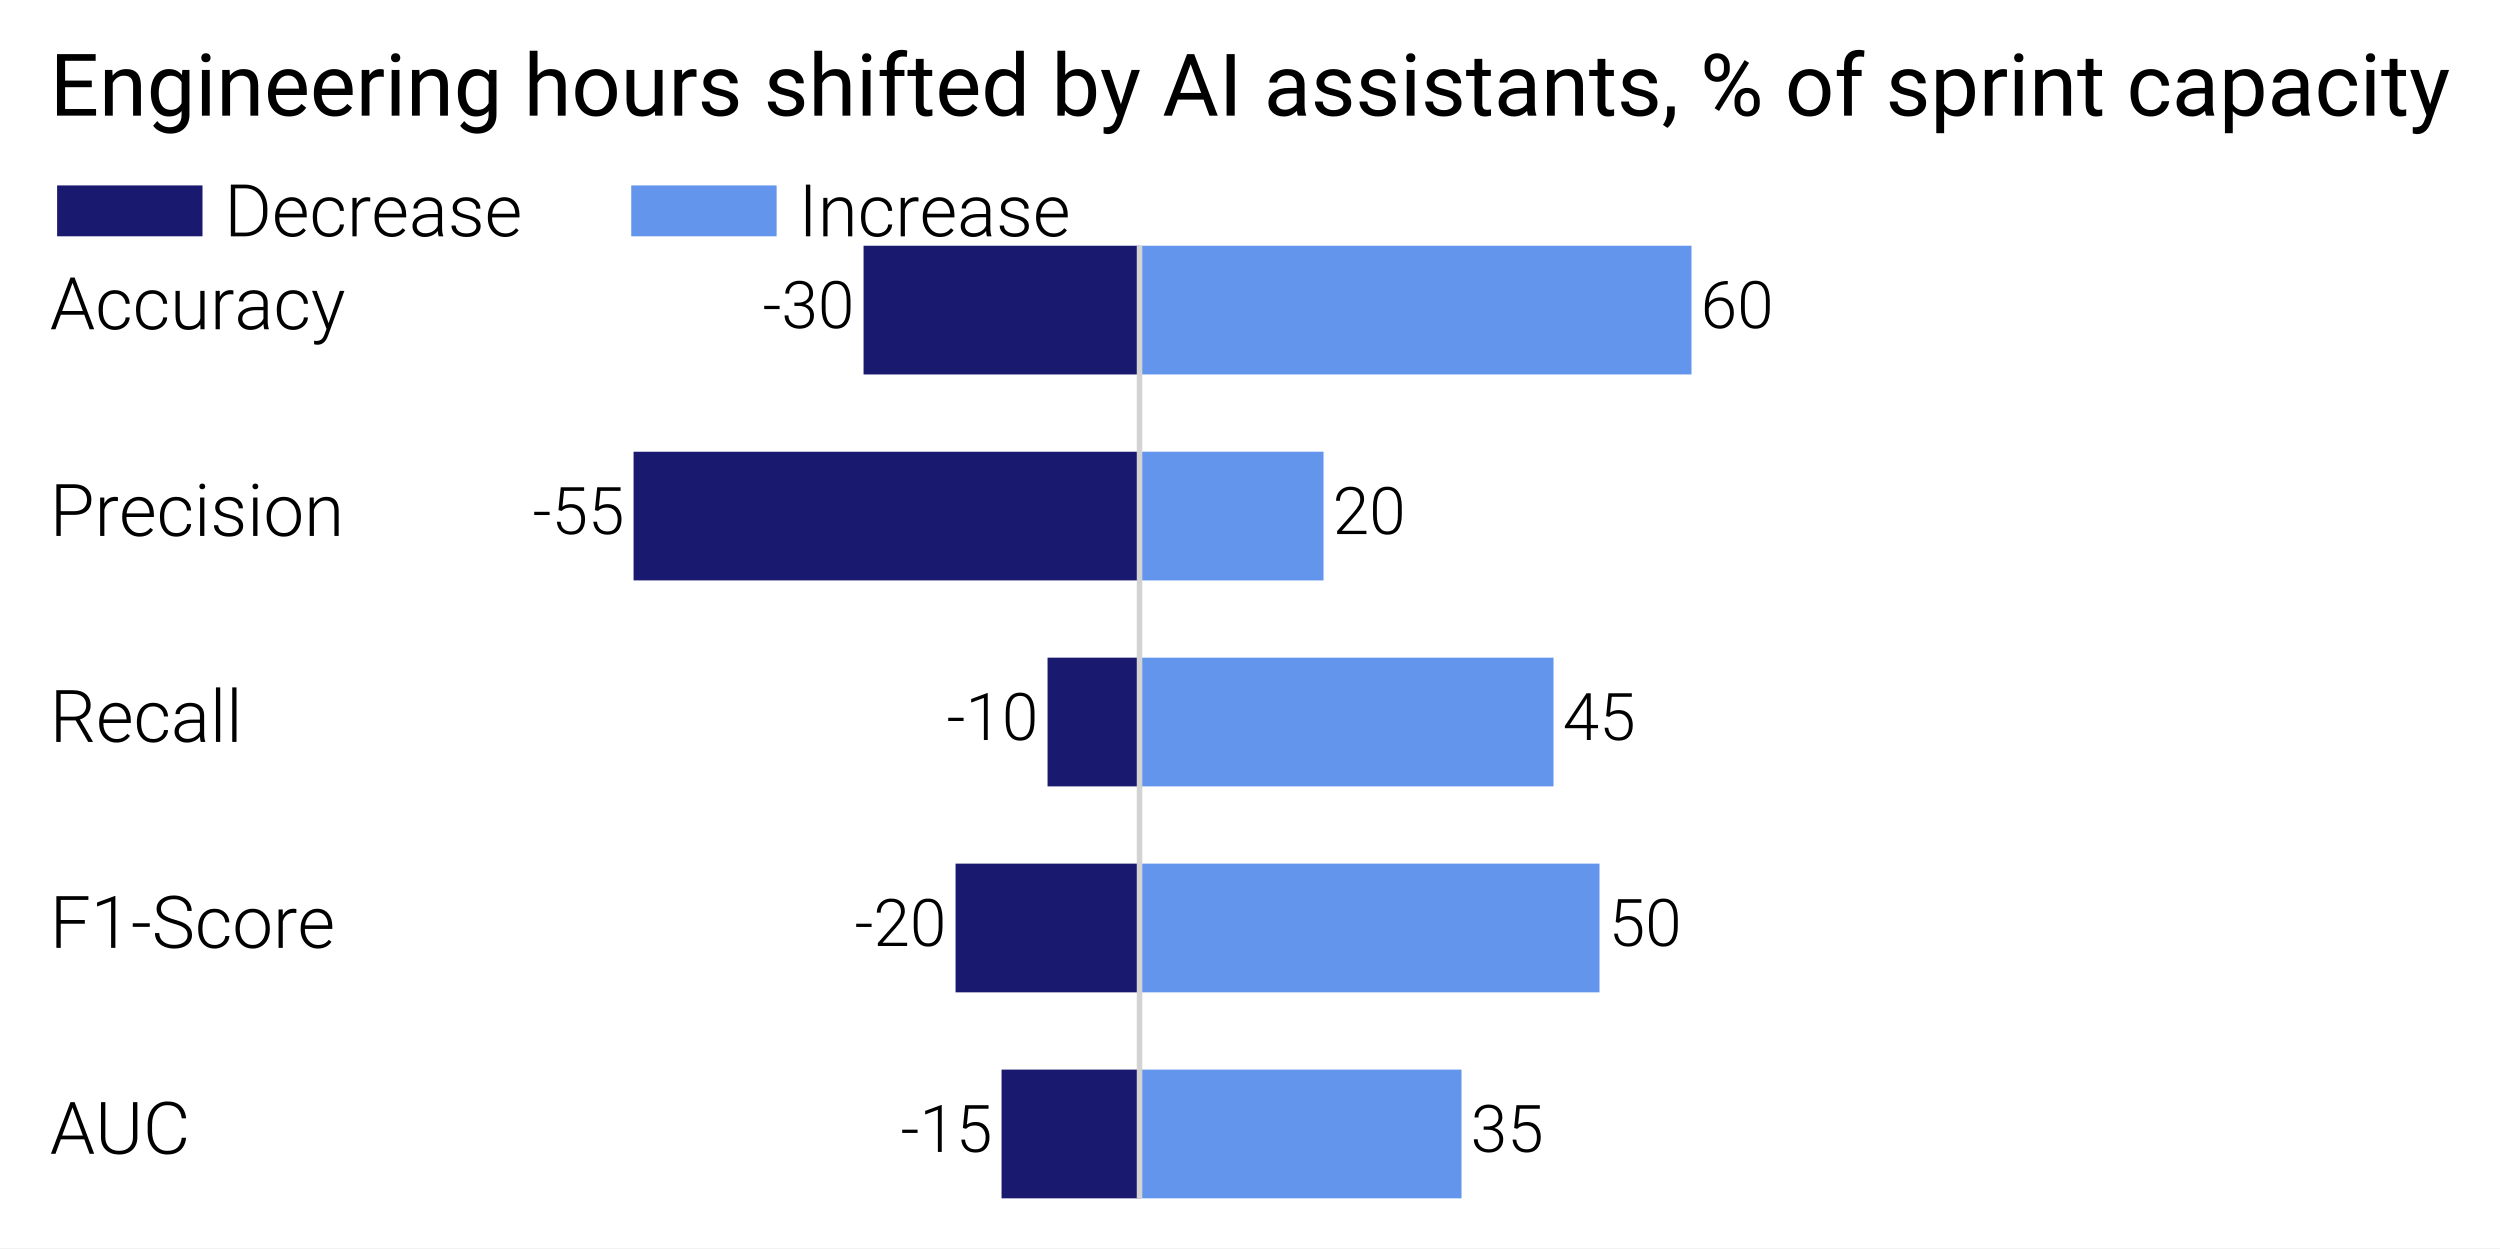
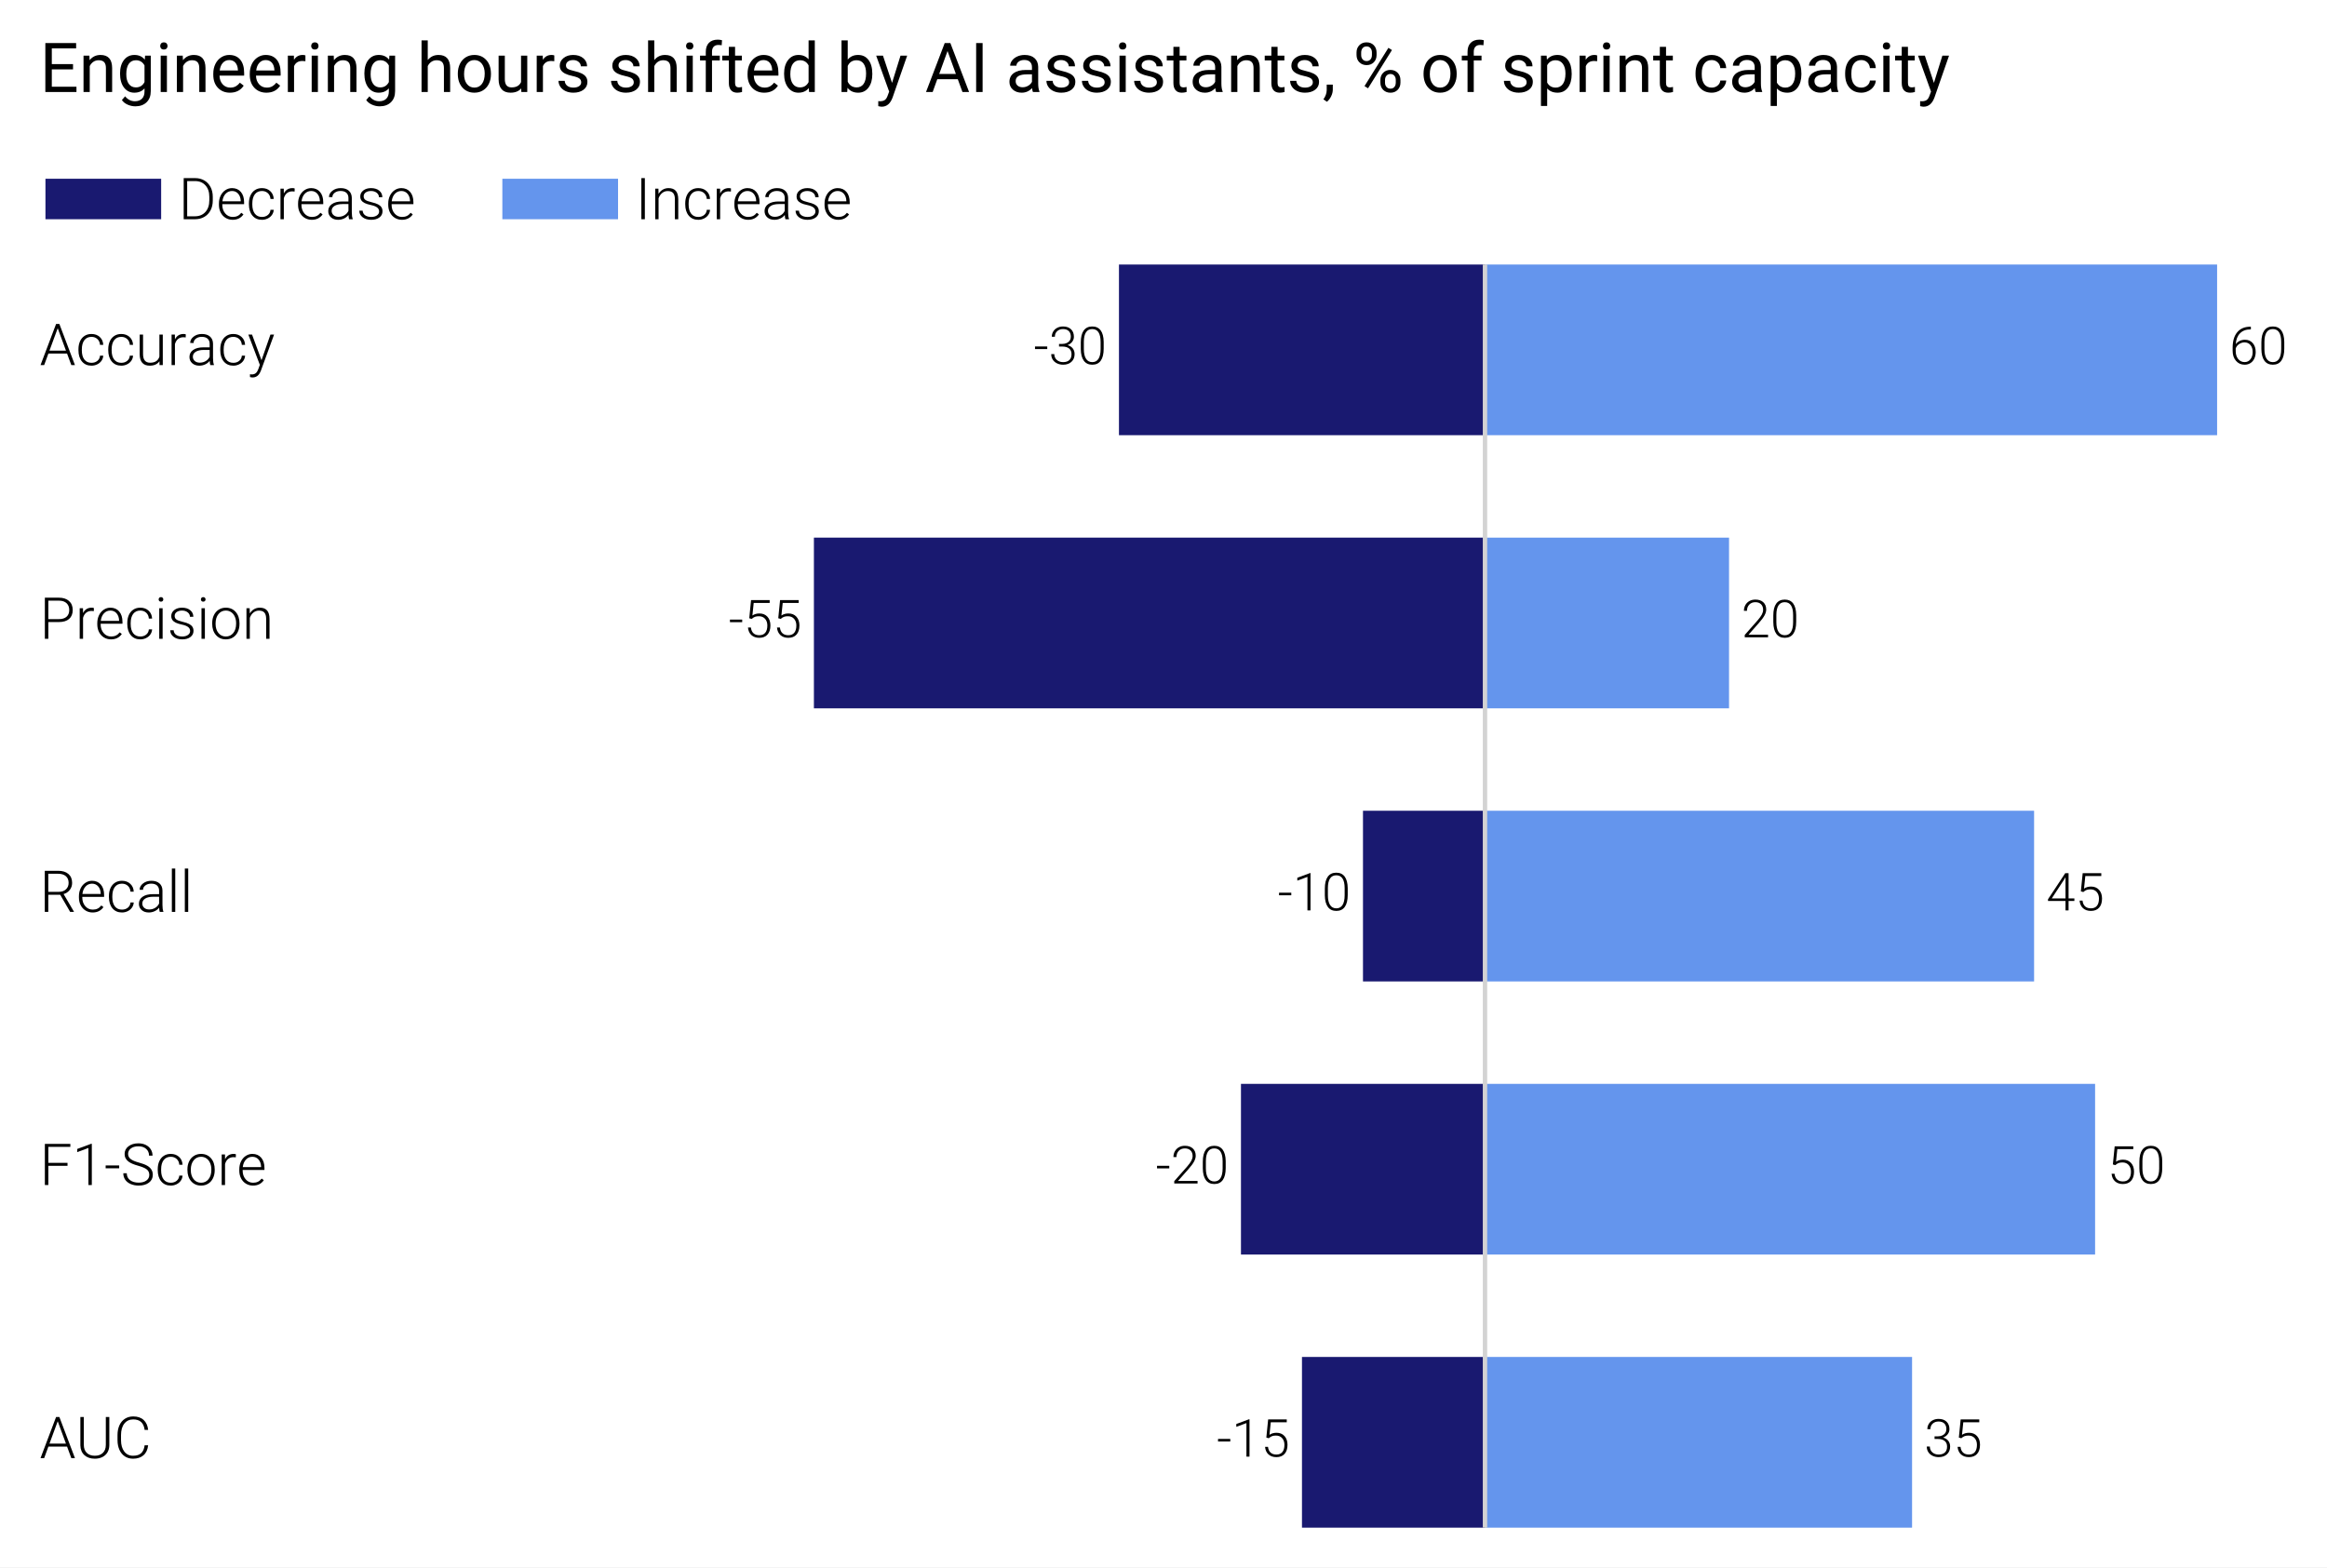
- <svg xmlns="http://www.w3.org/2000/svg" xmlns:xlink="http://www.w3.org/1999/xlink" width="361.117pt" height="180.291pt" viewBox="0 0 361.117 180.291" version="1.1">
+ <svg xmlns="http://www.w3.org/2000/svg" xmlns:xlink="http://www.w3.org/1999/xlink" width="422.365pt" height="284.55pt" viewBox="0 0 422.365 284.55" version="1.1">
  <defs>
    <style type="text/css">*{stroke-linejoin: round; stroke-linecap: butt}</style>
  </defs>
  <g id="figure_1">
    <g id="patch_1">
-       <path d="M 0 180.291  L 361.117 180.291  L 361.117 0  L 0 0  z " style="fill: #ffffff" />
+       <path d="M 0 284.55  L 422.365 284.55  L 422.365 0  L 0 0  z " style="fill: #ffffff" />
    </g>
    <g id="axes_1">
      <g id="patch_2">
-         <path d="M 91.517 173.091  L 244.332 173.091  L 244.332 35.498  L 91.517 35.498  z " style="fill: #ffffff" />
+         <path d="M 147.728 277.35  L 402.42 277.35  L 402.42 48.027  L 147.728 48.027  z " style="fill: #ffffff" />
      </g>
      <g id="patch_3">
-         <path d="M 164.602 173.091  L 144.67 173.091  L 144.67 154.498  L 164.602 154.498  z " clip-path="url(#pd1e7ec36e7)" style="fill: #191970" />
+         <path d="M 269.537 277.35  L 236.316 277.35  L 236.316 246.36  L 269.537 246.36  z " clip-path="url(#p898f54336b)" style="fill: #191970" />
      </g>
      <g id="patch_4">
-         <path d="M 164.602 143.341  L 138.026 143.341  L 138.026 124.748  L 164.602 124.748  z " clip-path="url(#pd1e7ec36e7)" style="fill: #191970" />
+         <path d="M 269.537 227.766  L 225.243 227.766  L 225.243 196.777  L 269.537 196.777  z " clip-path="url(#p898f54336b)" style="fill: #191970" />
      </g>
      <g id="patch_5">
-         <path d="M 164.602 113.591  L 151.314 113.591  L 151.314 94.998  L 164.602 94.998  z " clip-path="url(#pd1e7ec36e7)" style="fill: #191970" />
+         <path d="M 269.537 178.183  L 247.39 178.183  L 247.39 147.193  L 269.537 147.193  z " clip-path="url(#p898f54336b)" style="fill: #191970" />
      </g>
      <g id="patch_6">
-         <path d="M 164.602 83.841  L 91.517 83.841  L 91.517 65.248  L 164.602 65.248  z " clip-path="url(#pd1e7ec36e7)" style="fill: #191970" />
+         <path d="M 269.537 128.6  L 147.728 128.6  L 147.728 97.61  L 269.537 97.61  z " clip-path="url(#p898f54336b)" style="fill: #191970" />
      </g>
      <g id="patch_7">
-         <path d="M 164.602 54.091  L 124.737 54.091  L 124.737 35.498  L 164.602 35.498  z " clip-path="url(#pd1e7ec36e7)" style="fill: #191970" />
+         <path d="M 269.537 79.016  L 203.096 79.016  L 203.096 48.027  L 269.537 48.027  z " clip-path="url(#p898f54336b)" style="fill: #191970" />
      </g>
      <g id="patch_8">
-         <path d="M 164.602 173.091  L 211.111 173.091  L 211.111 154.498  L 164.602 154.498  z " clip-path="url(#pd1e7ec36e7)" style="fill: #6495ed" />
+         <path d="M 269.537 277.35  L 347.052 277.35  L 347.052 246.36  L 269.537 246.36  z " clip-path="url(#p898f54336b)" style="fill: #6495ed" />
      </g>
      <g id="patch_9">
-         <path d="M 164.602 143.341  L 231.044 143.341  L 231.044 124.748  L 164.602 124.748  z " clip-path="url(#pd1e7ec36e7)" style="fill: #6495ed" />
+         <path d="M 269.537 227.766  L 380.273 227.766  L 380.273 196.777  L 269.537 196.777  z " clip-path="url(#p898f54336b)" style="fill: #6495ed" />
      </g>
      <g id="patch_10">
-         <path d="M 164.602 113.591  L 224.4 113.591  L 224.4 94.998  L 164.602 94.998  z " clip-path="url(#pd1e7ec36e7)" style="fill: #6495ed" />
+         <path d="M 269.537 178.183  L 369.2 178.183  L 369.2 147.193  L 269.537 147.193  z " clip-path="url(#p898f54336b)" style="fill: #6495ed" />
      </g>
      <g id="patch_11">
-         <path d="M 164.602 83.841  L 191.179 83.841  L 191.179 65.248  L 164.602 65.248  z " clip-path="url(#pd1e7ec36e7)" style="fill: #6495ed" />
+         <path d="M 269.537 128.6  L 313.832 128.6  L 313.832 97.61  L 269.537 97.61  z " clip-path="url(#p898f54336b)" style="fill: #6495ed" />
      </g>
      <g id="patch_12">
-         <path d="M 164.602 54.091  L 244.332 54.091  L 244.332 35.498  L 164.602 35.498  z " clip-path="url(#pd1e7ec36e7)" style="fill: #6495ed" />
+         <path d="M 269.537 79.016  L 402.42 79.016  L 402.42 48.027  L 269.537 48.027  z " clip-path="url(#p898f54336b)" style="fill: #6495ed" />
      </g>
      <g id="matplotlib.axis_1" />
      <g id="matplotlib.axis_2" />
      <g id="line2d_1">
-         <path d="M 164.602 173.091  L 164.602 35.498  " clip-path="url(#pd1e7ec36e7)" style="fill: none; stroke: #d3d3d3; stroke-width: 0.8; stroke-linecap: square" />
+         <path d="M 269.537 277.35  L 269.537 48.027  " clip-path="url(#p898f54336b)" style="fill: none; stroke: #d3d3d3; stroke-width: 0.8; stroke-linecap: square" />
      </g>
      <g id="text_1">
-         <g transform="translate(7.2 166.6655) scale(0.105 -0.105)">
+         <g transform="translate(7.2 264.7259) scale(0.105 -0.105)">
          <defs>
            <path id="Roboto-Light-41" d="M 3031 1275  L 966 1275  L 497 0  L 94 0  L 1816 4550  L 2181 4550  L 3903 0  L 3503 0  L 3031 1275  z M 1084 1603  L 2909 1603  L 1997 4081  L 1084 1603  z " transform="scale(0.015625)" />
            <path id="Roboto-Light-55" d="M 3709 4550  L 3709 1444  Q 3706 984 3506 643  Q 3306 303 2942 120  Q 2578 -63 2106 -63  Q 1388 -63 955 329  Q 522 722 506 1416  L 506 4550  L 888 4550  L 888 1472  Q 888 897 1216 580  Q 1544 263 2106 263  Q 2669 263 2995 581  Q 3322 900 3322 1469  L 3322 4550  L 3709 4550  z " transform="scale(0.015625)" />
            <path id="Roboto-Light-43" d="M 3797 1419  Q 3719 700 3283 318  Q 2847 -63 2122 -63  Q 1616 -63 1227 190  Q 838 444 625 908  Q 413 1372 409 1969  L 409 2559  Q 409 3166 621 3634  Q 834 4103 1232 4358  Q 1631 4613 2150 4613  Q 2881 4613 3304 4217  Q 3728 3822 3797 3125  L 3409 3125  Q 3266 4284 2150 4284  Q 1531 4284 1164 3821  Q 797 3359 797 2544  L 797 1988  Q 797 1200 1155 731  Q 1513 263 2122 263  Q 2725 263 3031 552  Q 3338 841 3409 1419  L 3797 1419  z " transform="scale(0.015625)" />
          </defs>
          <use xlink:href="#Roboto-Light-41" />
          <use xlink:href="#Roboto-Light-55" transform="translate(62.45117 0)" />
          <use xlink:href="#Roboto-Light-43" transform="translate(128.1738 0)" />
        </g>
      </g>
      <g id="text_2">
-         <g transform="translate(7.2 136.9155) scale(0.105 -0.105)">
+         <g transform="translate(7.2 215.1426) scale(0.105 -0.105)">
          <defs>
            <path id="Roboto-Light-46" d="M 3081 2125  L 959 2125  L 959 0  L 575 0  L 575 4550  L 3394 4550  L 3394 4222  L 959 4222  L 959 2453  L 3081 2453  L 3081 2125  z " transform="scale(0.015625)" />
            <path id="Roboto-Light-31" d="M 2169 0  L 1794 0  L 1794 4100  L 556 3641  L 556 3991  L 2106 4566  L 2169 4566  L 2169 0  z " transform="scale(0.015625)" />
            <path id="Roboto-Light-2d" d="M 1650 1850  L 153 1850  L 153 2166  L 1650 2166  L 1650 1850  z " transform="scale(0.015625)" />
            <path id="Roboto-Light-53" d="M 3150 1119  Q 3150 1497 2884 1717  Q 2619 1938 1912 2136  Q 1206 2334 881 2569  Q 419 2900 419 3438  Q 419 3959 848 4286  Q 1278 4613 1947 4613  Q 2400 4613 2758 4438  Q 3116 4263 3312 3950  Q 3509 3638 3509 3253  L 3122 3253  Q 3122 3719 2803 4001  Q 2484 4284 1947 4284  Q 1425 4284 1115 4051  Q 806 3819 806 3444  Q 806 3097 1084 2878  Q 1363 2659 1975 2492  Q 2588 2325 2903 2145  Q 3219 1966 3378 1716  Q 3538 1466 3538 1125  Q 3538 588 3108 262  Q 2678 -63 1975 -63  Q 1494 -63 1092 109  Q 691 281 483 590  Q 275 900 275 1300  L 659 1300  Q 659 819 1018 541  Q 1378 263 1975 263  Q 2506 263 2828 497  Q 3150 731 3150 1119  z " transform="scale(0.015625)" />
            <path id="Roboto-Light-63" d="M 1738 253  Q 2128 253 2392 473  Q 2656 694 2678 1044  L 3038 1044  Q 3022 734 2844 479  Q 2666 225 2370 81  Q 2075 -63 1738 -63  Q 1072 -63 683 400  Q 294 863 294 1644  L 294 1756  Q 294 2256 469 2640  Q 644 3025 970 3234  Q 1297 3444 1734 3444  Q 2291 3444 2652 3112  Q 3013 2781 3038 2241  L 2678 2241  Q 2653 2638 2392 2881  Q 2131 3125 1734 3125  Q 1228 3125 948 2759  Q 669 2394 669 1734  L 669 1625  Q 669 978 948 615  Q 1228 253 1738 253  z " transform="scale(0.015625)" />
            <path id="Roboto-Light-6f" d="M 281 1741  Q 281 2228 470 2618  Q 659 3009 1004 3226  Q 1350 3444 1788 3444  Q 2463 3444 2881 2970  Q 3300 2497 3300 1716  L 3300 1638  Q 3300 1147 3111 755  Q 2922 363 2578 150  Q 2234 -63 1794 -63  Q 1122 -63 701 410  Q 281 884 281 1666  L 281 1741  z M 656 1638  Q 656 1031 970 642  Q 1284 253 1794 253  Q 2300 253 2614 642  Q 2928 1031 2928 1669  L 2928 1741  Q 2928 2128 2784 2450  Q 2641 2772 2381 2948  Q 2122 3125 1788 3125  Q 1288 3125 972 2733  Q 656 2341 656 1706  L 656 1638  z " transform="scale(0.015625)" />
            <path id="Roboto-Light-72" d="M 2050 3063  Q 1931 3084 1797 3084  Q 1447 3084 1205 2889  Q 963 2694 859 2322  L 859 0  L 488 0  L 488 3381  L 853 3381  L 859 2844  Q 1156 3444 1813 3444  Q 1969 3444 2059 3403  L 2050 3063  z " transform="scale(0.015625)" />
            <path id="Roboto-Light-65" d="M 1797 -63  Q 1366 -63 1017 150  Q 669 363 475 742  Q 281 1122 281 1594  L 281 1728  Q 281 2216 470 2606  Q 659 2997 996 3220  Q 1334 3444 1728 3444  Q 2344 3444 2705 3023  Q 3066 2603 3066 1875  L 3066 1666  L 653 1666  L 653 1594  Q 653 1019 983 636  Q 1313 253 1813 253  Q 2113 253 2342 362  Q 2572 472 2759 713  L 2994 534  Q 2581 -63 1797 -63  z M 1728 3125  Q 1306 3125 1017 2815  Q 728 2506 666 1984  L 2694 1984  L 2694 2025  Q 2678 2513 2415 2819  Q 2153 3125 1728 3125  z " transform="scale(0.015625)" />
          </defs>
          <use xlink:href="#Roboto-Light-46" />
          <use xlink:href="#Roboto-Light-31" transform="translate(56.25 0)" />
          <use xlink:href="#Roboto-Light-2d" transform="translate(111.6699 0)" />
          <use xlink:href="#Roboto-Light-53" transform="translate(140.2832 0)" />
          <use xlink:href="#Roboto-Light-63" transform="translate(199.5117 0)" />
          <use xlink:href="#Roboto-Light-6f" transform="translate(251.0254 0)" />
          <use xlink:href="#Roboto-Light-72" transform="translate(307.0312 0)" />
          <use xlink:href="#Roboto-Light-65" transform="translate(340.6738 0)" />
        </g>
      </g>
      <g id="text_3">
-         <g transform="translate(7.2 107.1655) scale(0.105 -0.105)">
+         <g transform="translate(7.2 165.5593) scale(0.105 -0.105)">
          <defs>
            <path id="Roboto-Light-52" d="M 2275 1894  L 953 1894  L 953 0  L 566 0  L 566 4550  L 2044 4550  Q 2772 4550 3181 4197  Q 3591 3844 3591 3209  Q 3591 2772 3334 2437  Q 3078 2103 2647 1975  L 3784 41  L 3784 0  L 3375 0  L 2275 1894  z M 953 2222  L 2131 2222  Q 2616 2222 2909 2497  Q 3203 2772 3203 3209  Q 3203 3691 2897 3956  Q 2591 4222 2038 4222  L 953 4222  L 953 2222  z " transform="scale(0.015625)" />
            <path id="Roboto-Light-61" d="M 2622 0  Q 2566 159 2550 472  Q 2353 216 2048 76  Q 1744 -63 1403 -63  Q 916 -63 614 209  Q 313 481 313 897  Q 313 1391 723 1678  Q 1134 1966 1869 1966  L 2547 1966  L 2547 2350  Q 2547 2713 2323 2920  Q 2100 3128 1672 3128  Q 1281 3128 1025 2928  Q 769 2728 769 2447  L 394 2450  Q 394 2853 769 3148  Q 1144 3444 1691 3444  Q 2256 3444 2582 3161  Q 2909 2878 2919 2372  L 2919 772  Q 2919 281 3022 38  L 3022 0  L 2622 0  z M 1447 269  Q 1822 269 2117 450  Q 2413 631 2547 934  L 2547 1678  L 1878 1678  Q 1319 1672 1003 1473  Q 688 1275 688 928  Q 688 644 898 456  Q 1109 269 1447 269  z " transform="scale(0.015625)" />
            <path id="Roboto-Light-6c" d="M 906 0  L 531 0  L 531 4800  L 906 4800  L 906 0  z " transform="scale(0.015625)" />
          </defs>
          <use xlink:href="#Roboto-Light-52" />
          <use xlink:href="#Roboto-Light-65" transform="translate(63.47656 0)" />
          <use xlink:href="#Roboto-Light-63" transform="translate(115.1367 0)" />
          <use xlink:href="#Roboto-Light-61" transform="translate(166.6504 0)" />
          <use xlink:href="#Roboto-Light-6c" transform="translate(220.2148 0)" />
          <use xlink:href="#Roboto-Light-6c" transform="translate(242.627 0)" />
        </g>
      </g>
      <g id="text_4">
-         <g transform="translate(7.2 77.41556) scale(0.105 -0.105)">
+         <g transform="translate(7.2 115.9759) scale(0.105 -0.105)">
          <defs>
            <path id="Roboto-Light-50" d="M 959 1853  L 959 0  L 575 0  L 575 4550  L 2125 4550  Q 2834 4550 3245 4187  Q 3656 3825 3656 3191  Q 3656 2550 3261 2201  Q 2866 1853 2116 1853  L 959 1853  z M 959 2178  L 2125 2178  Q 2684 2178 2978 2443  Q 3272 2709 3272 3184  Q 3272 3656 2980 3936  Q 2688 4216 2150 4222  L 959 4222  L 959 2178  z " transform="scale(0.015625)" />
            <path id="Roboto-Light-69" d="M 906 0  L 531 0  L 531 3381  L 906 3381  L 906 0  z M 466 4359  Q 466 4466 534 4539  Q 603 4613 722 4613  Q 841 4613 911 4539  Q 981 4466 981 4359  Q 981 4253 911 4181  Q 841 4109 722 4109  Q 603 4109 534 4181  Q 466 4253 466 4359  z " transform="scale(0.015625)" />
            <path id="Roboto-Light-73" d="M 2513 859  Q 2513 1138 2289 1306  Q 2066 1475 1616 1570  Q 1166 1666 917 1789  Q 669 1913 548 2091  Q 428 2269 428 2522  Q 428 2922 762 3183  Q 1097 3444 1619 3444  Q 2184 3444 2526 3164  Q 2869 2884 2869 2434  L 2494 2434  Q 2494 2731 2245 2928  Q 1997 3125 1619 3125  Q 1250 3125 1026 2961  Q 803 2797 803 2534  Q 803 2281 989 2142  Q 1175 2003 1667 1887  Q 2159 1772 2404 1640  Q 2650 1509 2769 1325  Q 2888 1141 2888 878  Q 2888 450 2542 193  Q 2197 -63 1641 -63  Q 1050 -63 683 223  Q 316 509 316 947  L 691 947  Q 713 619 967 436  Q 1222 253 1641 253  Q 2031 253 2272 425  Q 2513 597 2513 859  z " transform="scale(0.015625)" />
            <path id="Roboto-Light-6e" d="M 844 3381  L 856 2803  Q 1047 3116 1331 3280  Q 1616 3444 1959 3444  Q 2503 3444 2768 3137  Q 3034 2831 3038 2219  L 3038 0  L 2666 0  L 2666 2222  Q 2663 2675 2473 2897  Q 2284 3119 1869 3119  Q 1522 3119 1255 2901  Q 988 2684 859 2316  L 859 0  L 488 0  L 488 3381  L 844 3381  z " transform="scale(0.015625)" />
          </defs>
          <use xlink:href="#Roboto-Light-50" />
          <use xlink:href="#Roboto-Light-72" transform="translate(61.57227 0)" />
          <use xlink:href="#Roboto-Light-65" transform="translate(95.21484 0)" />
          <use xlink:href="#Roboto-Light-63" transform="translate(146.875 0)" />
          <use xlink:href="#Roboto-Light-69" transform="translate(198.3887 0)" />
          <use xlink:href="#Roboto-Light-73" transform="translate(220.8008 0)" />
          <use xlink:href="#Roboto-Light-69" transform="translate(271.4355 0)" />
          <use xlink:href="#Roboto-Light-6f" transform="translate(293.8477 0)" />
          <use xlink:href="#Roboto-Light-6e" transform="translate(349.8535 0)" />
        </g>
      </g>
      <g id="text_5">
-         <g transform="translate(7.2 47.55729) scale(0.105 -0.105)">
+         <g transform="translate(7.2 66.28434) scale(0.105 -0.105)">
          <defs>
            <path id="Roboto-Light-75" d="M 2663 428  Q 2325 -63 1584 -63  Q 1044 -63 762 251  Q 481 566 475 1181  L 475 3381  L 847 3381  L 847 1228  Q 847 263 1628 263  Q 2441 263 2656 934  L 2656 3381  L 3031 3381  L 3031 0  L 2669 0  L 2663 428  z " transform="scale(0.015625)" />
            <path id="Roboto-Light-79" d="M 1559 538  L 2547 3381  L 2950 3381  L 1506 -575  L 1431 -750  Q 1153 -1366 572 -1366  Q 438 -1366 284 -1322  L 281 -1013  L 475 -1031  Q 750 -1031 920 -895  Q 1091 -759 1209 -428  L 1375 28  L 100 3381  L 509 3381  L 1559 538  z " transform="scale(0.015625)" />
          </defs>
          <use xlink:href="#Roboto-Light-41" />
          <use xlink:href="#Roboto-Light-63" transform="translate(62.45117 0)" />
          <use xlink:href="#Roboto-Light-63" transform="translate(113.9648 0)" />
          <use xlink:href="#Roboto-Light-75" transform="translate(165.4785 0)" />
          <use xlink:href="#Roboto-Light-72" transform="translate(220.4102 0)" />
          <use xlink:href="#Roboto-Light-61" transform="translate(254.0527 0)" />
          <use xlink:href="#Roboto-Light-63" transform="translate(307.6172 0)" />
          <use xlink:href="#Roboto-Light-79" transform="translate(359.1309 0)" />
        </g>
      </g>
      <g id="text_6">
-         <g transform="translate(130.093 166.3921) scale(0.095 -0.095)">
+         <g transform="translate(220.8536 264.4524) scale(0.095 -0.095)">
          <defs>
            <path id="Roboto-Light-35" d="M 681 2331  L 903 4550  L 3178 4550  L 3178 4203  L 1225 4203  L 1066 2666  Q 1431 2916 1922 2916  Q 2538 2916 2903 2516  Q 3269 2116 3269 1450  Q 3269 731 2912 334  Q 2556 -63 1909 -63  Q 1316 -63 947 268  Q 578 600 525 1197  L 884 1197  Q 938 731 1200 492  Q 1463 253 1909 253  Q 2397 253 2645 562  Q 2894 872 2894 1444  Q 2894 1944 2616 2259  Q 2338 2575 1856 2575  Q 1591 2575 1394 2508  Q 1197 2441 978 2247  L 681 2331  z " transform="scale(0.015625)" />
          </defs>
          <use xlink:href="#Roboto-Light-2d" />
          <use xlink:href="#Roboto-Light-31" transform="translate(28.61328 0)" />
          <use xlink:href="#Roboto-Light-35" transform="translate(84.0332 0)" />
        </g>
      </g>
      <g id="text_7">
-         <g transform="translate(123.4488 136.6421) scale(0.095 -0.095)">
+         <g transform="translate(209.78 214.8691) scale(0.095 -0.095)">
          <defs>
            <path id="Roboto-Light-32" d="M 3278 0  L 428 0  L 428 288  L 1988 2056  Q 2375 2503 2525 2793  Q 2675 3084 2675 3359  Q 2675 3791 2422 4042  Q 2169 4294 1725 4294  Q 1266 4294 983 4000  Q 700 3706 700 3238  L 328 3238  Q 328 3622 501 3937  Q 675 4253 995 4433  Q 1316 4613 1725 4613  Q 2350 4613 2701 4284  Q 3053 3956 3053 3391  Q 3053 3072 2854 2694  Q 2656 2316 2156 1750  L 888 316  L 3278 316  L 3278 0  z " transform="scale(0.015625)" />
            <path id="Roboto-Light-30" d="M 3172 1897  Q 3172 934 2819 435  Q 2466 -63 1778 -63  Q 1103 -63 743 426  Q 384 916 375 1850  L 375 2666  Q 375 3625 731 4119  Q 1088 4613 1772 4613  Q 2447 4613 2803 4136  Q 3159 3659 3172 2731  L 3172 1897  z M 2797 2713  Q 2797 3494 2542 3894  Q 2288 4294 1772 4294  Q 1266 4294 1009 3903  Q 753 3513 747 2750  L 747 1856  Q 747 1078 1011 665  Q 1275 253 1778 253  Q 2278 253 2536 656  Q 2794 1059 2797 1838  L 2797 2713  z " transform="scale(0.015625)" />
          </defs>
          <use xlink:href="#Roboto-Light-2d" />
          <use xlink:href="#Roboto-Light-32" transform="translate(28.61328 0)" />
          <use xlink:href="#Roboto-Light-30" transform="translate(84.0332 0)" />
        </g>
      </g>
      <g id="text_8">
-         <g transform="translate(136.7371 106.8921) scale(0.095 -0.095)">
+         <g transform="translate(231.9272 165.2858) scale(0.095 -0.095)">
          <use xlink:href="#Roboto-Light-2d" />
          <use xlink:href="#Roboto-Light-31" transform="translate(28.61328 0)" />
          <use xlink:href="#Roboto-Light-30" transform="translate(84.0332 0)" />
        </g>
      </g>
      <g id="text_9">
-         <g transform="translate(76.93966 77.14212) scale(0.095 -0.095)">
+         <g transform="translate(132.2648 115.7025) scale(0.095 -0.095)">
          <use xlink:href="#Roboto-Light-2d" />
          <use xlink:href="#Roboto-Light-35" transform="translate(28.61328 0)" />
          <use xlink:href="#Roboto-Light-35" transform="translate(84.0332 0)" />
        </g>
      </g>
      <g id="text_10">
-         <g transform="translate(110.1605 47.39213) scale(0.095 -0.095)">
+         <g transform="translate(187.6328 66.11918) scale(0.095 -0.095)">
          <defs>
            <path id="Roboto-Light-33" d="M 1259 2478  L 1647 2478  Q 1969 2478 2209 2592  Q 2450 2706 2576 2904  Q 2703 3103 2703 3363  Q 2703 3800 2456 4047  Q 2209 4294 1747 4294  Q 1309 4294 1029 4036  Q 750 3778 750 3356  L 375 3356  Q 375 3709 553 4001  Q 731 4294 1047 4453  Q 1363 4613 1747 4613  Q 2366 4613 2722 4275  Q 3078 3938 3078 3350  Q 3078 3022 2870 2745  Q 2663 2469 2300 2331  Q 2725 2213 2944 1923  Q 3163 1634 3163 1234  Q 3163 650 2781 293  Q 2400 -63 1763 -63  Q 1356 -63 1017 100  Q 678 263 492 555  Q 306 847 306 1234  L 681 1234  Q 681 800 984 526  Q 1288 253 1763 253  Q 2247 253 2517 501  Q 2788 750 2788 1222  Q 2788 1678 2495 1918  Q 2203 2159 1634 2159  L 1259 2159  L 1259 2478  z " transform="scale(0.015625)" />
          </defs>
          <use xlink:href="#Roboto-Light-2d" />
          <use xlink:href="#Roboto-Light-33" transform="translate(28.61328 0)" />
          <use xlink:href="#Roboto-Light-30" transform="translate(84.0332 0)" />
        </g>
      </g>
      <g id="text_11">
-         <g transform="translate(212.4403 166.3921) scale(0.095 -0.095)">
+         <g transform="translate(349.2672 264.4524) scale(0.095 -0.095)">
          <use xlink:href="#Roboto-Light-33" />
          <use xlink:href="#Roboto-Light-35" transform="translate(55.41992 0)" />
        </g>
      </g>
      <g id="text_12">
-         <g transform="translate(232.3728 136.6421) scale(0.095 -0.095)">
+         <g transform="translate(382.488 214.8691) scale(0.095 -0.095)">
          <use xlink:href="#Roboto-Light-35" />
          <use xlink:href="#Roboto-Light-30" transform="translate(55.41992 0)" />
        </g>
      </g>
      <g id="text_13">
-         <g transform="translate(225.7286 106.8921) scale(0.095 -0.095)">
+         <g transform="translate(371.4144 165.2858) scale(0.095 -0.095)">
          <defs>
            <path id="Roboto-Light-34" d="M 2725 1466  L 3434 1466  L 3434 1150  L 2725 1150  L 2725 0  L 2350 0  L 2350 1150  L 209 1150  L 209 1363  L 2316 4550  L 2725 4550  L 2725 1466  z M 669 1466  L 2350 1466  L 2350 4066  L 2184 3778  L 669 1466  z " transform="scale(0.015625)" />
          </defs>
          <use xlink:href="#Roboto-Light-34" />
          <use xlink:href="#Roboto-Light-35" transform="translate(55.41992 0)" />
        </g>
      </g>
      <g id="text_14">
-         <g transform="translate(192.5078 77.14212) scale(0.095 -0.095)">
+         <g transform="translate(316.0464 115.7025) scale(0.095 -0.095)">
          <use xlink:href="#Roboto-Light-32" />
          <use xlink:href="#Roboto-Light-30" transform="translate(55.41992 0)" />
        </g>
      </g>
      <g id="text_15">
-         <g transform="translate(245.6611 47.39213) scale(0.095 -0.095)">
+         <g transform="translate(404.6352 66.11918) scale(0.095 -0.095)">
          <defs>
            <path id="Roboto-Light-36" d="M 2634 4584  L 2634 4256  L 2591 4256  Q 1775 4256 1306 3776  Q 838 3297 788 2444  Q 975 2703 1265 2845  Q 1556 2988 1916 2988  Q 2516 2988 2870 2573  Q 3225 2159 3225 1491  Q 3225 1047 3059 690  Q 2894 334 2584 135  Q 2275 -63 1878 -63  Q 1225 -63 815 410  Q 406 884 406 1634  L 406 2009  Q 406 3231 962 3901  Q 1519 4572 2541 4584  L 2634 4584  z M 1856 2666  Q 1500 2666 1192 2455  Q 884 2244 781 1919  L 781 1600  Q 781 1006 1086 631  Q 1391 256 1878 256  Q 2316 256 2586 603  Q 2856 950 2856 1478  Q 2856 2016 2586 2341  Q 2316 2666 1856 2666  z " transform="scale(0.015625)" />
          </defs>
          <use xlink:href="#Roboto-Light-36" />
          <use xlink:href="#Roboto-Light-30" transform="translate(55.41992 0)" />
        </g>
      </g>
    </g>
    <g id="text_16">
      <g transform="translate(7.2 16.70391) scale(0.125 -0.125)">
        <defs>
          <path id="Roboto-Regular-45" d="M 3100 2103  L 1128 2103  L 1128 491  L 3419 491  L 3419 0  L 528 0  L 528 4550  L 3388 4550  L 3388 4056  L 1128 4056  L 1128 2594  L 3100 2594  L 3100 2103  z " transform="scale(0.015625)" />
          <path id="Roboto-Regular-6e" d="M 984 3381  L 1003 2956  Q 1391 3444 2016 3444  Q 3088 3444 3097 2234  L 3097 0  L 2519 0  L 2519 2238  Q 2516 2603 2352 2778  Q 2188 2953 1841 2953  Q 1559 2953 1346 2803  Q 1134 2653 1016 2409  L 1016 0  L 438 0  L 438 3381  L 984 3381  z " transform="scale(0.015625)" />
          <path id="Roboto-Regular-67" d="M 300 1719  Q 300 2509 665 2976  Q 1031 3444 1634 3444  Q 2253 3444 2600 3006  L 2628 3381  L 3156 3381  L 3156 81  Q 3156 -575 2767 -953  Q 2378 -1331 1722 -1331  Q 1356 -1331 1006 -1175  Q 656 -1019 472 -747  L 772 -400  Q 1144 -859 1681 -859  Q 2103 -859 2339 -621  Q 2575 -384 2575 47  L 2575 338  Q 2228 -63 1628 -63  Q 1034 -63 667 415  Q 300 894 300 1719  z M 881 1653  Q 881 1081 1115 754  Q 1350 428 1772 428  Q 2319 428 2575 925  L 2575 2469  Q 2309 2953 1778 2953  Q 1356 2953 1118 2625  Q 881 2297 881 1653  z " transform="scale(0.015625)" />
          <path id="Roboto-Regular-69" d="M 1066 0  L 488 0  L 488 3381  L 1066 3381  L 1066 0  z M 441 4278  Q 441 4419 527 4516  Q 613 4613 781 4613  Q 950 4613 1037 4516  Q 1125 4419 1125 4278  Q 1125 4138 1037 4044  Q 950 3950 781 3950  Q 613 3950 527 4044  Q 441 4138 441 4278  z " transform="scale(0.015625)" />
          <path id="Roboto-Regular-65" d="M 1841 -63  Q 1153 -63 722 389  Q 291 841 291 1597  L 291 1703  Q 291 2206 483 2601  Q 675 2997 1020 3220  Q 1366 3444 1769 3444  Q 2428 3444 2793 3009  Q 3159 2575 3159 1766  L 3159 1525  L 869 1525  Q 881 1025 1161 717  Q 1441 409 1872 409  Q 2178 409 2390 534  Q 2603 659 2763 866  L 3116 591  Q 2691 -63 1841 -63  z M 1769 2969  Q 1419 2969 1181 2714  Q 944 2459 888 2000  L 2581 2000  L 2581 2044  Q 2556 2484 2343 2726  Q 2131 2969 1769 2969  z " transform="scale(0.015625)" />
          <path id="Roboto-Regular-72" d="M 2072 2863  Q 1941 2884 1788 2884  Q 1219 2884 1016 2400  L 1016 0  L 438 0  L 438 3381  L 1000 3381  L 1009 2991  Q 1294 3444 1816 3444  Q 1984 3444 2072 3400  L 2072 2863  z " transform="scale(0.015625)" />
          <path id="Roboto-Regular-20" transform="scale(0.015625)" />
          <path id="Roboto-Regular-68" d="M 1016 2972  Q 1400 3444 2016 3444  Q 3088 3444 3097 2234  L 3097 0  L 2519 0  L 2519 2238  Q 2516 2603 2352 2778  Q 2188 2953 1841 2953  Q 1559 2953 1346 2803  Q 1134 2653 1016 2409  L 1016 0  L 438 0  L 438 4800  L 1016 4800  L 1016 2972  z " transform="scale(0.015625)" />
          <path id="Roboto-Regular-6f" d="M 284 1722  Q 284 2219 479 2616  Q 675 3013 1023 3228  Q 1372 3444 1819 3444  Q 2509 3444 2936 2966  Q 3363 2488 3363 1694  L 3363 1653  Q 3363 1159 3173 767  Q 2984 375 2632 156  Q 2281 -63 1825 -63  Q 1138 -63 711 415  Q 284 894 284 1681  L 284 1722  z M 866 1653  Q 866 1091 1127 750  Q 1388 409 1825 409  Q 2266 409 2525 754  Q 2784 1100 2784 1722  Q 2784 2278 2520 2623  Q 2256 2969 1819 2969  Q 1391 2969 1128 2628  Q 866 2288 866 1653  z " transform="scale(0.015625)" />
          <path id="Roboto-Regular-75" d="M 2525 334  Q 2188 -63 1534 -63  Q 994 -63 711 251  Q 428 566 425 1181  L 425 3381  L 1003 3381  L 1003 1197  Q 1003 428 1628 428  Q 2291 428 2509 922  L 2509 3381  L 3088 3381  L 3088 0  L 2538 0  L 2525 334  z " transform="scale(0.015625)" />
          <path id="Roboto-Regular-73" d="M 2406 897  Q 2406 1131 2229 1261  Q 2053 1391 1614 1484  Q 1175 1578 917 1709  Q 659 1841 536 2022  Q 413 2203 413 2453  Q 413 2869 764 3156  Q 1116 3444 1663 3444  Q 2238 3444 2595 3147  Q 2953 2850 2953 2388  L 2372 2388  Q 2372 2625 2170 2797  Q 1969 2969 1663 2969  Q 1347 2969 1169 2831  Q 991 2694 991 2472  Q 991 2263 1156 2156  Q 1322 2050 1755 1953  Q 2188 1856 2456 1722  Q 2725 1588 2854 1398  Q 2984 1209 2984 938  Q 2984 484 2621 210  Q 2259 -63 1681 -63  Q 1275 -63 962 81  Q 650 225 473 483  Q 297 741 297 1041  L 875 1041  Q 891 750 1108 579  Q 1325 409 1681 409  Q 2009 409 2207 542  Q 2406 675 2406 897  z " transform="scale(0.015625)" />
          <path id="Roboto-Regular-66" d="M 722 0  L 722 2934  L 188 2934  L 188 3381  L 722 3381  L 722 3728  Q 722 4272 1012 4569  Q 1303 4866 1834 4866  Q 2034 4866 2231 4813  L 2200 4344  Q 2053 4372 1888 4372  Q 1606 4372 1453 4208  Q 1300 4044 1300 3738  L 1300 3381  L 2022 3381  L 2022 2934  L 1300 2934  L 1300 0  L 722 0  z " transform="scale(0.015625)" />
          <path id="Roboto-Regular-74" d="M 1222 4200  L 1222 3381  L 1853 3381  L 1853 2934  L 1222 2934  L 1222 838  Q 1222 634 1306 532  Q 1391 431 1594 431  Q 1694 431 1869 469  L 1869 0  Q 1641 -63 1425 -63  Q 1038 -63 841 171  Q 644 406 644 838  L 644 2934  L 28 2934  L 28 3381  L 644 3381  L 644 4200  L 1222 4200  z " transform="scale(0.015625)" />
          <path id="Roboto-Regular-64" d="M 297 1719  Q 297 2497 665 2970  Q 1034 3444 1631 3444  Q 2225 3444 2572 3038  L 2572 4800  L 3150 4800  L 3150 0  L 2619 0  L 2591 363  Q 2244 -63 1625 -63  Q 1038 -63 667 418  Q 297 900 297 1675  L 297 1719  z M 875 1653  Q 875 1078 1112 753  Q 1350 428 1769 428  Q 2319 428 2572 922  L 2572 2475  Q 2313 2953 1775 2953  Q 1350 2953 1112 2625  Q 875 2297 875 1653  z " transform="scale(0.015625)" />
          <path id="Roboto-Regular-62" d="M 3300 1653  Q 3300 878 2944 407  Q 2588 -63 1988 -63  Q 1347 -63 997 391  L 969 0  L 438 0  L 438 4800  L 1016 4800  L 1016 3009  Q 1366 3444 1981 3444  Q 2597 3444 2948 2978  Q 3300 2513 3300 1703  L 3300 1653  z M 2722 1719  Q 2722 2309 2494 2631  Q 2266 2953 1838 2953  Q 1266 2953 1016 2422  L 1016 959  Q 1281 428 1844 428  Q 2259 428 2490 750  Q 2722 1072 2722 1719  z " transform="scale(0.015625)" />
          <path id="Roboto-Regular-79" d="M 1544 847  L 2331 3381  L 2950 3381  L 1591 -522  Q 1275 -1366 588 -1366  L 478 -1356  L 263 -1316  L 263 -847  L 419 -859  Q 713 -859 877 -740  Q 1041 -622 1147 -306  L 1275 38  L 69 3381  L 700 3381  L 1544 847  z " transform="scale(0.015625)" />
          <path id="Roboto-Regular-41" d="M 3041 1188  L 1134 1188  L 706 0  L 88 0  L 1825 4550  L 2350 4550  L 4091 0  L 3475 0  L 3041 1188  z M 1316 1681  L 2863 1681  L 2088 3809  L 1316 1681  z " transform="scale(0.015625)" />
          <path id="Roboto-Regular-49" d="M 1172 0  L 572 0  L 572 4550  L 1172 4550  L 1172 0  z " transform="scale(0.015625)" />
          <path id="Roboto-Regular-61" d="M 2525 0  Q 2475 100 2444 356  Q 2041 -63 1481 -63  Q 981 -63 661 220  Q 341 503 341 938  Q 341 1466 742 1758  Q 1144 2050 1872 2050  L 2434 2050  L 2434 2316  Q 2434 2619 2253 2798  Q 2072 2978 1719 2978  Q 1409 2978 1200 2822  Q 991 2666 991 2444  L 409 2444  Q 409 2697 589 2933  Q 769 3169 1076 3306  Q 1384 3444 1753 3444  Q 2338 3444 2669 3151  Q 3000 2859 3013 2347  L 3013 791  Q 3013 325 3131 50  L 3131 0  L 2525 0  z M 1566 441  Q 1838 441 2081 581  Q 2325 722 2434 947  L 2434 1641  L 1981 1641  Q 919 1641 919 1019  Q 919 747 1100 594  Q 1281 441 1566 441  z " transform="scale(0.015625)" />
          <path id="Roboto-Regular-2c" d="M 419 -906  L 91 -681  Q 384 -272 397 163  L 397 684  L 963 684  L 963 231  Q 963 -84 808 -400  Q 653 -716 419 -906  z " transform="scale(0.015625)" />
          <path id="Roboto-Regular-25" d="M 328 3675  Q 328 4084 589 4350  Q 850 4616 1259 4616  Q 1675 4616 1933 4348  Q 2191 4081 2191 3656  L 2191 3434  Q 2191 3022 1930 2761  Q 1669 2500 1266 2500  Q 859 2500 593 2761  Q 328 3022 328 3456  L 328 3675  z M 759 3434  Q 759 3191 896 3033  Q 1034 2875 1266 2875  Q 1488 2875 1623 3028  Q 1759 3181 1759 3447  L 1759 3675  Q 1759 3919 1625 4078  Q 1491 4238 1259 4238  Q 1028 4238 893 4078  Q 759 3919 759 3663  L 759 3434  z M 2544 1116  Q 2544 1525 2805 1789  Q 3066 2053 3475 2053  Q 3884 2053 4146 1790  Q 4409 1528 4409 1094  L 4409 872  Q 4409 463 4148 198  Q 3888 -66 3481 -66  Q 3075 -66 2809 195  Q 2544 456 2544 891  L 2544 1116  z M 2975 872  Q 2975 625 3112 467  Q 3250 309 3481 309  Q 3706 309 3840 464  Q 3975 619 3975 884  L 3975 1116  Q 3975 1363 3839 1519  Q 3703 1675 3475 1675  Q 3253 1675 3114 1520  Q 2975 1366 2975 1103  L 2975 872  z M 1397 344  L 1069 550  L 3291 4106  L 3619 3900  L 1397 344  z " transform="scale(0.015625)" />
          <path id="Roboto-Regular-70" d="M 3294 1653  Q 3294 881 2941 409  Q 2588 -63 1984 -63  Q 1369 -63 1016 328  L 1016 -1300  L 438 -1300  L 438 3381  L 966 3381  L 994 3006  Q 1347 3444 1975 3444  Q 2584 3444 2939 2984  Q 3294 2525 3294 1706  L 3294 1653  z M 2716 1719  Q 2716 2291 2472 2622  Q 2228 2953 1803 2953  Q 1278 2953 1016 2488  L 1016 872  Q 1275 409 1809 409  Q 2225 409 2470 739  Q 2716 1069 2716 1719  z " transform="scale(0.015625)" />
          <path id="Roboto-Regular-63" d="M 1794 409  Q 2103 409 2334 596  Q 2566 784 2591 1066  L 3138 1066  Q 3122 775 2937 512  Q 2753 250 2445 93  Q 2138 -63 1794 -63  Q 1103 -63 695 398  Q 288 859 288 1659  L 288 1756  Q 288 2250 469 2634  Q 650 3019 989 3231  Q 1328 3444 1791 3444  Q 2359 3444 2736 3103  Q 3113 2763 3138 2219  L 2591 2219  Q 2566 2547 2342 2758  Q 2119 2969 1791 2969  Q 1350 2969 1108 2651  Q 866 2334 866 1734  L 866 1625  Q 866 1041 1106 725  Q 1347 409 1794 409  z " transform="scale(0.015625)" />
        </defs>
        <use xlink:href="#Roboto-Regular-45" />
        <use xlink:href="#Roboto-Regular-6e" transform="translate(56.83594 0)" />
        <use xlink:href="#Roboto-Regular-67" transform="translate(112.0117 0)" />
        <use xlink:href="#Roboto-Regular-69" transform="translate(168.1152 0)" />
        <use xlink:href="#Roboto-Regular-6e" transform="translate(192.3828 0)" />
        <use xlink:href="#Roboto-Regular-65" transform="translate(247.5586 0)" />
        <use xlink:href="#Roboto-Regular-65" transform="translate(300.5371 0)" />
        <use xlink:href="#Roboto-Regular-72" transform="translate(353.5156 0)" />
        <use xlink:href="#Roboto-Regular-69" transform="translate(387.3535 0)" />
        <use xlink:href="#Roboto-Regular-6e" transform="translate(411.6211 0)" />
        <use xlink:href="#Roboto-Regular-67" transform="translate(466.7969 0)" />
        <use xlink:href="#Roboto-Regular-20" transform="translate(522.9004 0)" />
        <use xlink:href="#Roboto-Regular-68" transform="translate(547.6562 0)" />
        <use xlink:href="#Roboto-Regular-6f" transform="translate(602.7344 0)" />
        <use xlink:href="#Roboto-Regular-75" transform="translate(659.7656 0)" />
        <use xlink:href="#Roboto-Regular-72" transform="translate(714.8926 0)" />
        <use xlink:href="#Roboto-Regular-73" transform="translate(748.7305 0)" />
        <use xlink:href="#Roboto-Regular-20" transform="translate(800.293 0)" />
        <use xlink:href="#Roboto-Regular-73" transform="translate(825.0488 0)" />
        <use xlink:href="#Roboto-Regular-68" transform="translate(876.6113 0)" />
        <use xlink:href="#Roboto-Regular-69" transform="translate(931.6895 0)" />
        <use xlink:href="#Roboto-Regular-66" transform="translate(955.957 0)" />
        <use xlink:href="#Roboto-Regular-74" transform="translate(990.6738 0)" />
        <use xlink:href="#Roboto-Regular-65" transform="translate(1023.34 0)" />
        <use xlink:href="#Roboto-Regular-64" transform="translate(1076.318 0)" />
        <use xlink:href="#Roboto-Regular-20" transform="translate(1132.715 0)" />
        <use xlink:href="#Roboto-Regular-62" transform="translate(1157.471 0)" />
        <use xlink:href="#Roboto-Regular-79" transform="translate(1213.574 0)" />
        <use xlink:href="#Roboto-Regular-20" transform="translate(1260.889 0)" />
        <use xlink:href="#Roboto-Regular-41" transform="translate(1285.645 0)" />
        <use xlink:href="#Roboto-Regular-49" transform="translate(1350.879 0)" />
        <use xlink:href="#Roboto-Regular-20" transform="translate(1378.076 0)" />
        <use xlink:href="#Roboto-Regular-61" transform="translate(1402.832 0)" />
        <use xlink:href="#Roboto-Regular-73" transform="translate(1457.227 0)" />
        <use xlink:href="#Roboto-Regular-73" transform="translate(1508.789 0)" />
        <use xlink:href="#Roboto-Regular-69" transform="translate(1560.352 0)" />
        <use xlink:href="#Roboto-Regular-73" transform="translate(1584.619 0)" />
        <use xlink:href="#Roboto-Regular-74" transform="translate(1636.182 0)" />
        <use xlink:href="#Roboto-Regular-61" transform="translate(1668.848 0)" />
        <use xlink:href="#Roboto-Regular-6e" transform="translate(1723.242 0)" />
        <use xlink:href="#Roboto-Regular-74" transform="translate(1778.418 0)" />
        <use xlink:href="#Roboto-Regular-73" transform="translate(1811.084 0)" />
        <use xlink:href="#Roboto-Regular-2c" transform="translate(1862.646 0)" />
        <use xlink:href="#Roboto-Regular-20" transform="translate(1882.275 0)" />
        <use xlink:href="#Roboto-Regular-25" transform="translate(1907.031 0)" />
        <use xlink:href="#Roboto-Regular-20" transform="translate(1980.273 0)" />
        <use xlink:href="#Roboto-Regular-6f" transform="translate(2005.029 0)" />
        <use xlink:href="#Roboto-Regular-66" transform="translate(2062.061 0)" />
        <use xlink:href="#Roboto-Regular-20" transform="translate(2096.777 0)" />
        <use xlink:href="#Roboto-Regular-73" transform="translate(2121.533 0)" />
        <use xlink:href="#Roboto-Regular-70" transform="translate(2173.096 0)" />
        <use xlink:href="#Roboto-Regular-72" transform="translate(2229.199 0)" />
        <use xlink:href="#Roboto-Regular-69" transform="translate(2263.037 0)" />
        <use xlink:href="#Roboto-Regular-6e" transform="translate(2287.305 0)" />
        <use xlink:href="#Roboto-Regular-74" transform="translate(2342.48 0)" />
        <use xlink:href="#Roboto-Regular-20" transform="translate(2375.146 0)" />
        <use xlink:href="#Roboto-Regular-63" transform="translate(2399.902 0)" />
        <use xlink:href="#Roboto-Regular-61" transform="translate(2452.246 0)" />
        <use xlink:href="#Roboto-Regular-70" transform="translate(2506.641 0)" />
        <use xlink:href="#Roboto-Regular-61" transform="translate(2562.744 0)" />
        <use xlink:href="#Roboto-Regular-63" transform="translate(2617.139 0)" />
        <use xlink:href="#Roboto-Regular-69" transform="translate(2669.482 0)" />
        <use xlink:href="#Roboto-Regular-74" transform="translate(2693.75 0)" />
        <use xlink:href="#Roboto-Regular-79" transform="translate(2726.416 0)" />
      </g>
    </g>
    <g id="legend_1">
      <g id="patch_13">
-         <path d="M 8.25 34.133  L 29.25 34.133  L 29.25 26.783  L 8.25 26.783  z " style="fill: #191970" />
+         <path d="M 8.25 39.802  L 29.25 39.802  L 29.25 32.452  L 8.25 32.452  z " style="fill: #191970" />
      </g>
      <g id="text_17">
-         <g transform="translate(32.4 34.13284) scale(0.105 -0.105)">
+         <g transform="translate(32.4 39.80213) scale(0.105 -0.105)">
          <defs>
            <path id="Roboto-Light-44" d="M 575 0  L 575 4550  L 1847 4550  Q 2406 4550 2850 4295  Q 3294 4041 3542 3566  Q 3791 3091 3791 2484  L 3791 2066  Q 3791 1456 3544 984  Q 3297 513 2848 256  Q 2400 0 1819 0  L 575 0  z M 959 4222  L 959 325  L 1822 325  Q 2541 325 2975 801  Q 3409 1278 3409 2091  L 3409 2491  Q 3409 3275 2981 3747  Q 2553 4219 1853 4222  L 959 4222  z " transform="scale(0.015625)" />
          </defs>
          <use xlink:href="#Roboto-Light-44" />
          <use xlink:href="#Roboto-Light-65" transform="translate(65.47852 0)" />
          <use xlink:href="#Roboto-Light-63" transform="translate(117.1387 0)" />
          <use xlink:href="#Roboto-Light-72" transform="translate(168.6523 0)" />
          <use xlink:href="#Roboto-Light-65" transform="translate(202.2949 0)" />
          <use xlink:href="#Roboto-Light-61" transform="translate(253.9551 0)" />
          <use xlink:href="#Roboto-Light-73" transform="translate(307.5195 0)" />
          <use xlink:href="#Roboto-Light-65" transform="translate(358.1543 0)" />
        </g>
      </g>
      <g id="patch_14">
-         <path d="M 91.18 34.133  L 112.18 34.133  L 112.18 26.783  L 91.18 26.783  z " style="fill: #6495ed" />
+         <path d="M 91.18 39.802  L 112.18 39.802  L 112.18 32.452  L 91.18 32.452  z " style="fill: #6495ed" />
      </g>
      <g id="text_18">
-         <g transform="translate(115.3303 34.13284) scale(0.105 -0.105)">
+         <g transform="translate(115.3303 39.80213) scale(0.105 -0.105)">
          <defs>
            <path id="Roboto-Light-49" d="M 1044 0  L 659 0  L 659 4550  L 1044 4550  L 1044 0  z " transform="scale(0.015625)" />
          </defs>
          <use xlink:href="#Roboto-Light-49" />
          <use xlink:href="#Roboto-Light-6e" transform="translate(26.61133 0)" />
          <use xlink:href="#Roboto-Light-63" transform="translate(81.54297 0)" />
          <use xlink:href="#Roboto-Light-72" transform="translate(133.0566 0)" />
          <use xlink:href="#Roboto-Light-65" transform="translate(166.6992 0)" />
          <use xlink:href="#Roboto-Light-61" transform="translate(218.3594 0)" />
          <use xlink:href="#Roboto-Light-73" transform="translate(271.9238 0)" />
          <use xlink:href="#Roboto-Light-65" transform="translate(322.5586 0)" />
        </g>
      </g>
    </g>
  </g>
  <defs>
-     <clipPath id="pd1e7ec36e7">
-       <rect x="91.517" y="35.498" width="152.816" height="137.594" />
+     <clipPath id="p898f54336b">
+       <rect x="147.728" y="48.027" width="254.693" height="229.323" />
    </clipPath>
  </defs>
</svg>
